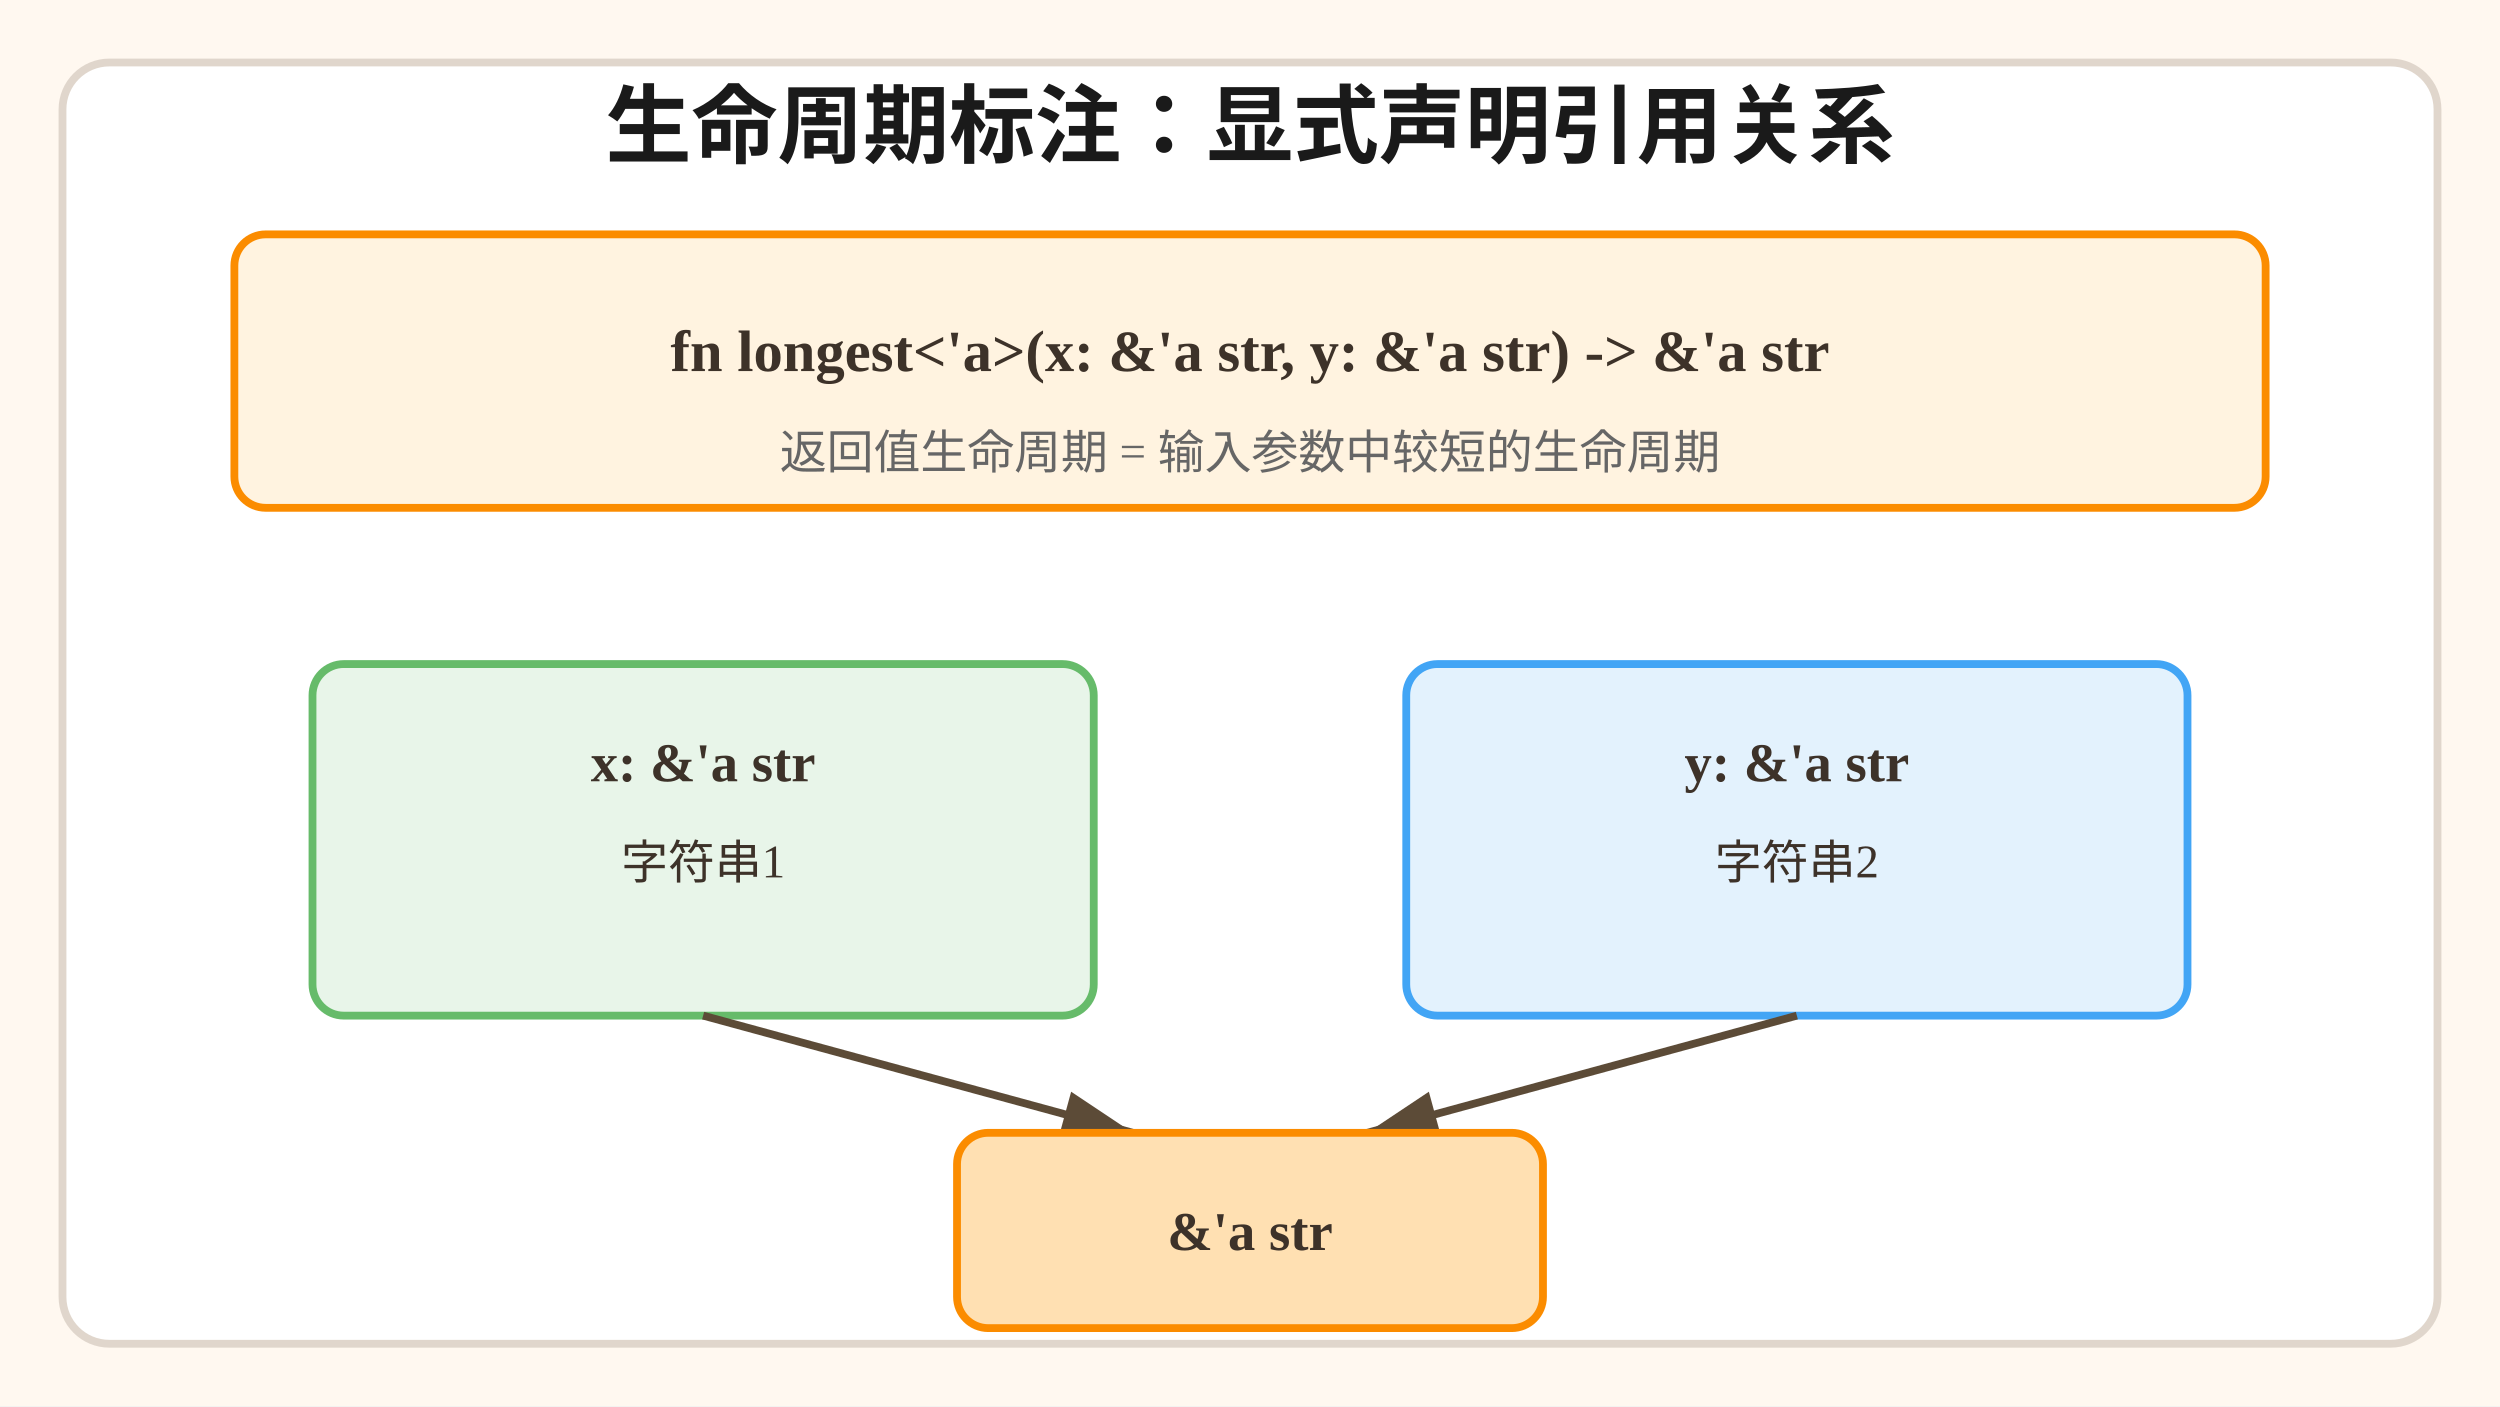
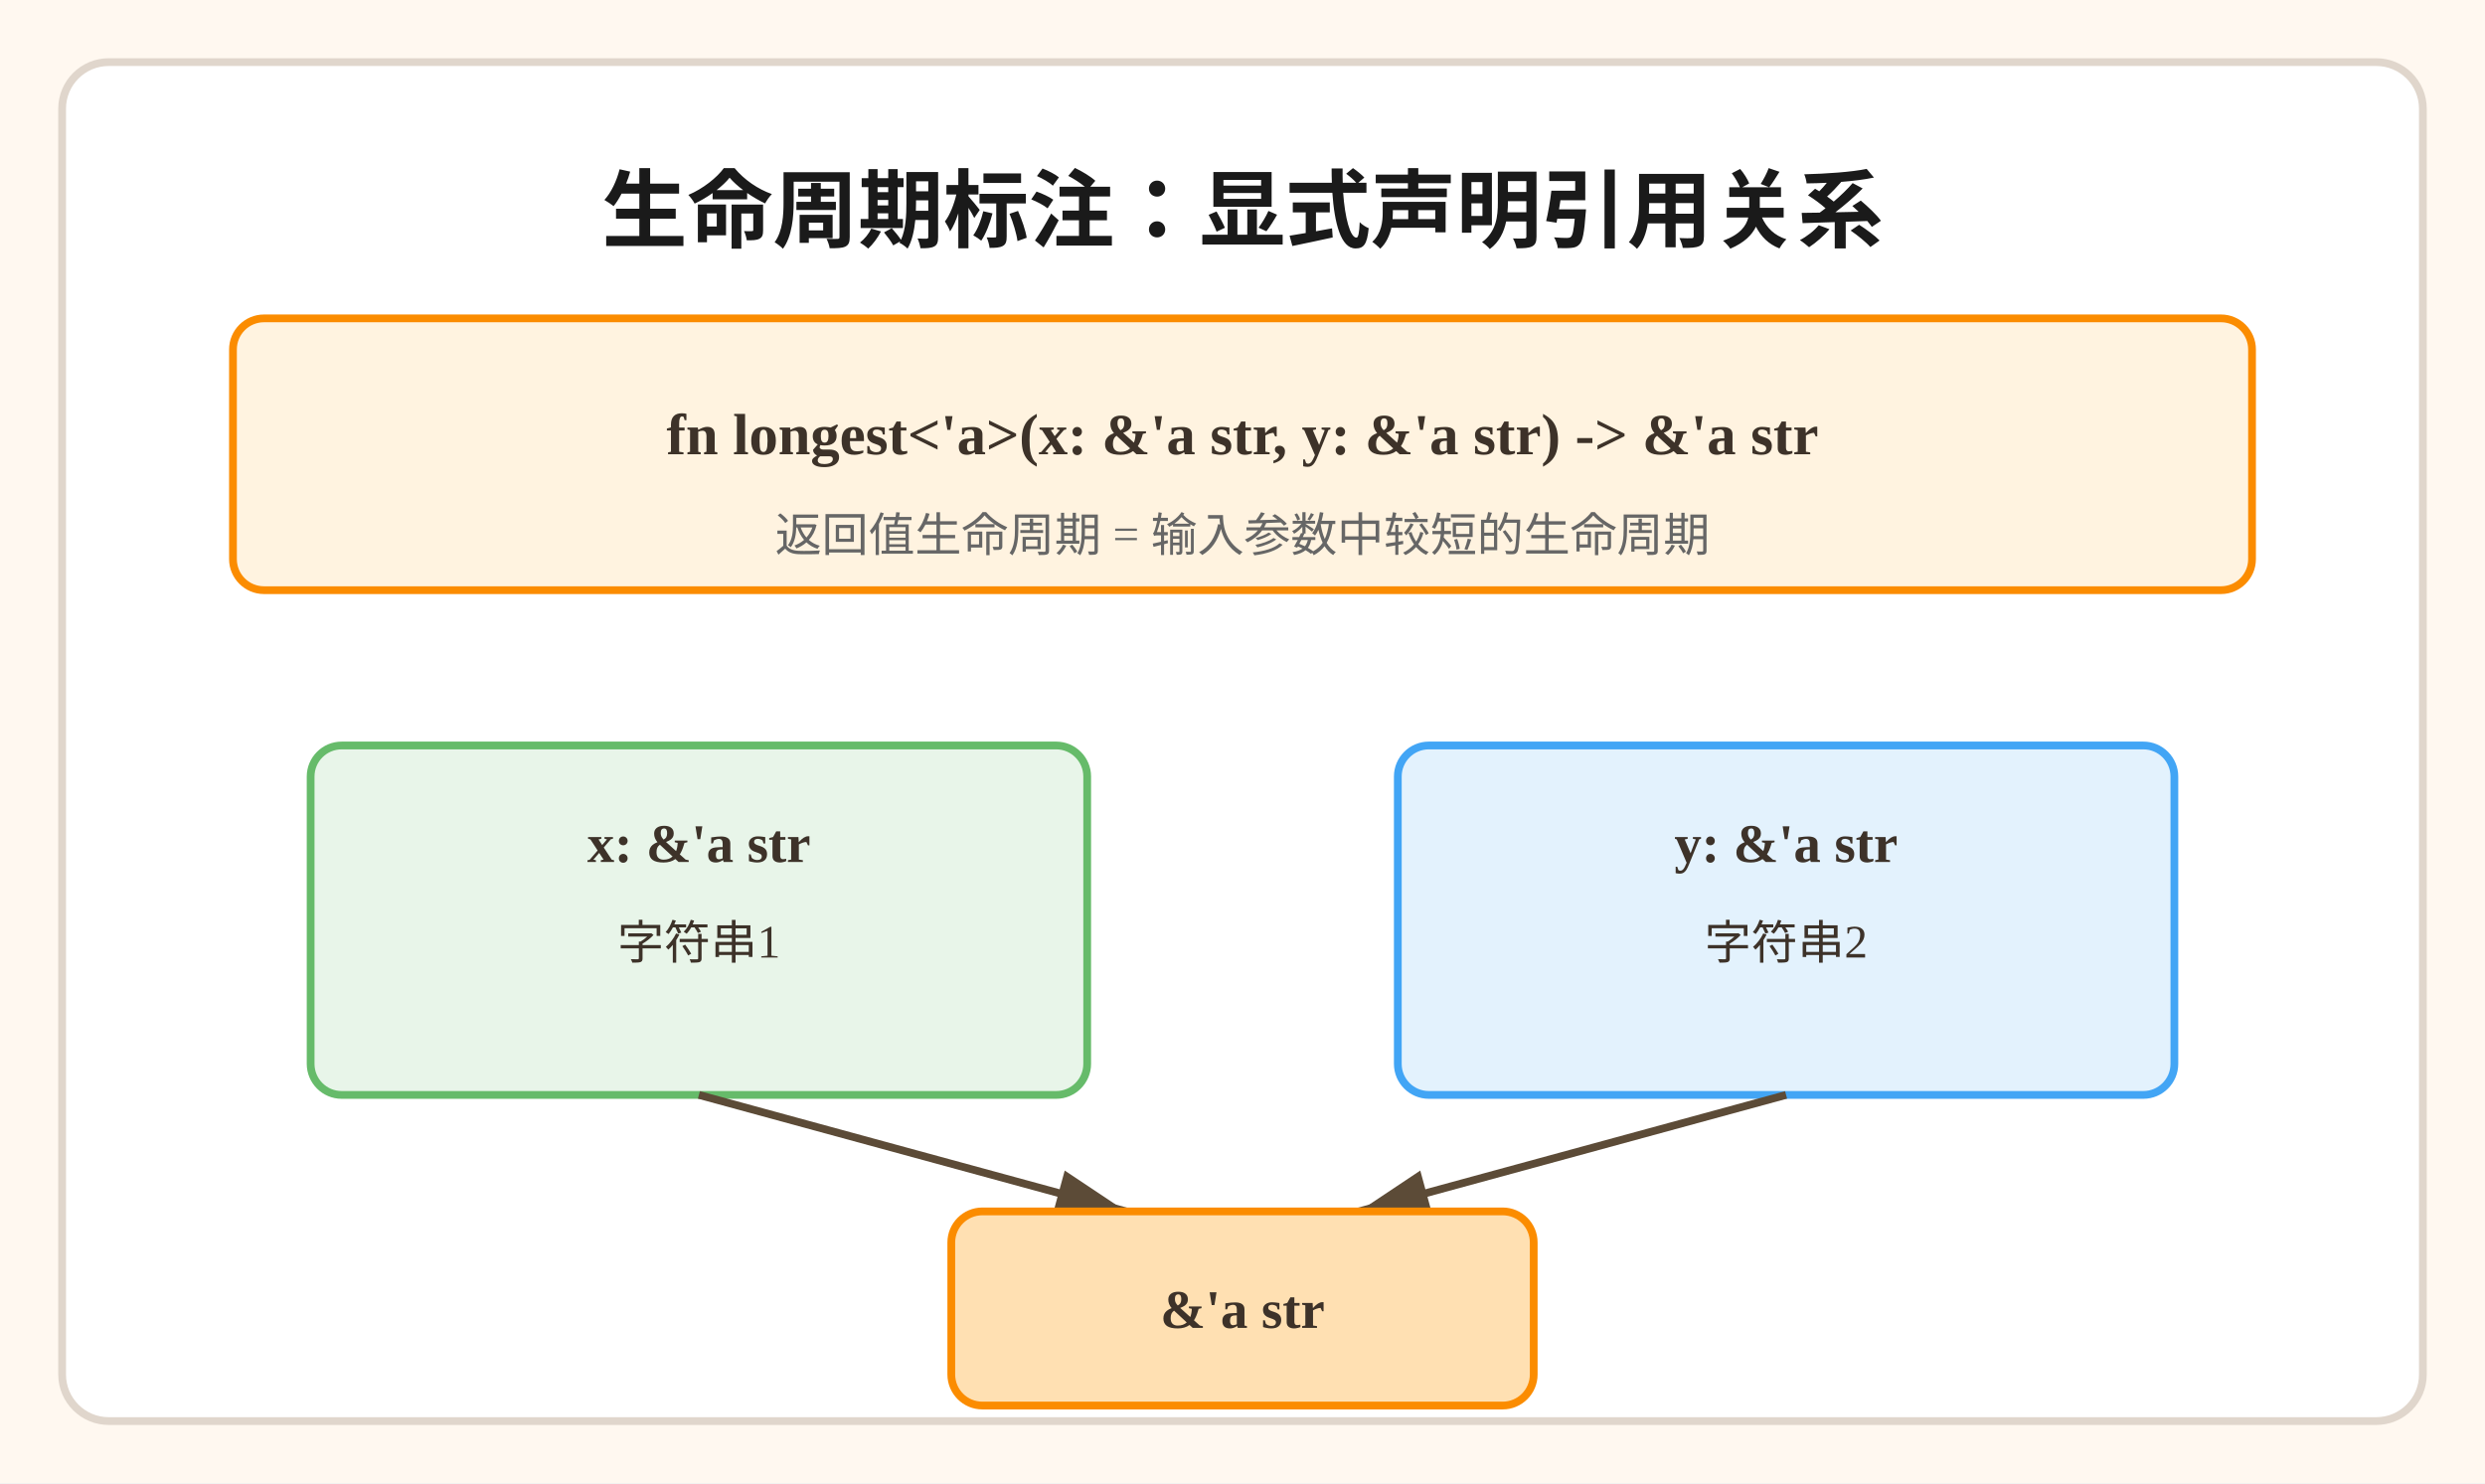
- <svg xmlns="http://www.w3.org/2000/svg" width="640" height="360" viewBox="0 0 640 360">
+ <svg xmlns="http://www.w3.org/2000/svg" width="640" height="382" viewBox="0 0 640 382">
  <defs>
    <style>
      .bg { fill: #fff8f0; }
      .card { fill: #ffffff; stroke: #e0d6cc; stroke-width: 2; }
      .title { font: bold 22px system-ui, -apple-system, sans-serif; fill: #1a1a1a; }
      .text { font: 15px system-ui, -apple-system, sans-serif; fill: #2a2a2a; }
      .code { font: 14px "SF Mono", Menlo, monospace; fill: #3a2a1a; }
      .label { font: 13px system-ui, -apple-system, sans-serif; fill: #5a5a5a; }
      .arrow { stroke: #7a6a5a; stroke-width: 2; fill: none; marker-end: url(#arrowhead); }
      .highlight { fill: #ffeacc; stroke: #ffaa55; stroke-width: 2; }
      .box { fill: #e8f4ff; stroke: #3399ff; stroke-width: 2; }
      .box2 { fill: #f0ffe8; stroke: #66bb33; stroke-width: 2; }
      .box3 { fill: #fff0f5; stroke: #dd5599; stroke-width: 2; }
    </style>
    <marker id="arrowhead" markerWidth="10" markerHeight="7" refX="9" refY="3.5" orient="auto">
      <polygon points="0 0, 10 3.5, 0 7" fill="#7a6a5a" />
    </marker>
    <marker id="arrow" markerWidth="10" markerHeight="10" refX="9" refY="3" orient="auto" markerUnits="strokeWidth">
      <path d="M0,0 L0,6 L9,3 z" fill="#5c4b37" />
    </marker>
  </defs>
-   <rect width="640" height="360" class="bg" />
-   <rect x="16" y="16" width="608" height="328" rx="12" class="card" />
-   <text x="320" y="40" text-anchor="middle" class="title">生命周期标注：显式声明引用关系</text>
-   <rect x="60" y="60" width="520" height="70" fill="#fff3e0" stroke="#fb8c00" stroke-width="2" rx="8" />
-   <text x="320" y="95" font-size="15" font-weight="bold" fill="#3d3229" text-anchor="middle">fn longest&lt;'a&gt;(x: &amp;'a str, y: &amp;'a str) -&gt; &amp;'a str</text>
-   <text x="320" y="120" font-size="12" font-weight="normal" fill="#666" text-anchor="middle">返回值生命周期 = 输入参数中较短的生命周期</text>
-   <rect x="80" y="170" width="200" height="90" fill="#e8f5e9" stroke="#66bb6a" stroke-width="2" rx="8" />
-   <text x="180" y="200" font-size="14" font-weight="bold" fill="#3d3229" text-anchor="middle">x: &amp;'a str</text>
-   <text x="180" y="225" font-size="12" font-weight="normal" fill="#3d3229" text-anchor="middle">字符串1</text>
-   <rect x="360" y="170" width="200" height="90" fill="#e3f2fd" stroke="#42a5f5" stroke-width="2" rx="8" />
-   <text x="460" y="200" font-size="14" font-weight="bold" fill="#3d3229" text-anchor="middle">y: &amp;'a str</text>
-   <text x="460" y="225" font-size="12" font-weight="normal" fill="#3d3229" text-anchor="middle">字符串2</text>
-   <line x1="180" y1="260" x2="290" y2="290" stroke="#5c4b37" stroke-width="2" marker-end="url(#arrow)" />
-   <line x1="460" y1="260" x2="350" y2="290" stroke="#5c4b37" stroke-width="2" marker-end="url(#arrow)" />
-   <rect x="245" y="290" width="150" height="50" fill="#ffe0b2" stroke="#fb8c00" stroke-width="2" rx="8" />
-   <text x="320" y="320" font-size="14" font-weight="bold" fill="#3d3229" text-anchor="middle">&amp;'a str</text>
+   <rect width="640" height="382" class="bg" />
+   <rect x="16" y="16" width="608" height="350" rx="12" class="card" />
+   <text x="320" y="62" text-anchor="middle" class="title">生命周期标注：显式声明引用关系</text>
+   <rect x="60" y="82" width="520" height="70" fill="#fff3e0" stroke="#fb8c00" stroke-width="2" rx="8" />
+   <text x="320" y="117" font-size="15" font-weight="bold" fill="#3d3229" text-anchor="middle">fn longest&lt;'a&gt;(x: &amp;'a str, y: &amp;'a str) -&gt; &amp;'a str</text>
+   <text x="320" y="142" font-size="12" font-weight="normal" fill="#666" text-anchor="middle">返回值生命周期 = 输入参数中较短的生命周期</text>
+   <rect x="80" y="192" width="200" height="90" fill="#e8f5e9" stroke="#66bb6a" stroke-width="2" rx="8" />
+   <text x="180" y="222" font-size="14" font-weight="bold" fill="#3d3229" text-anchor="middle">x: &amp;'a str</text>
+   <text x="180" y="247" font-size="12" font-weight="normal" fill="#3d3229" text-anchor="middle">字符串1</text>
+   <rect x="360" y="192" width="200" height="90" fill="#e3f2fd" stroke="#42a5f5" stroke-width="2" rx="8" />
+   <text x="460" y="222" font-size="14" font-weight="bold" fill="#3d3229" text-anchor="middle">y: &amp;'a str</text>
+   <text x="460" y="247" font-size="12" font-weight="normal" fill="#3d3229" text-anchor="middle">字符串2</text>
+   <line x1="180" y1="282" x2="290" y2="312" stroke="#5c4b37" stroke-width="2" marker-end="url(#arrow)" />
+   <line x1="460" y1="282" x2="350" y2="312" stroke="#5c4b37" stroke-width="2" marker-end="url(#arrow)" />
+   <rect x="245" y="312" width="150" height="50" fill="#ffe0b2" stroke="#fb8c00" stroke-width="2" rx="8" />
+   <text x="320" y="342" font-size="14" font-weight="bold" fill="#3d3229" text-anchor="middle">&amp;'a str</text>
</svg>
